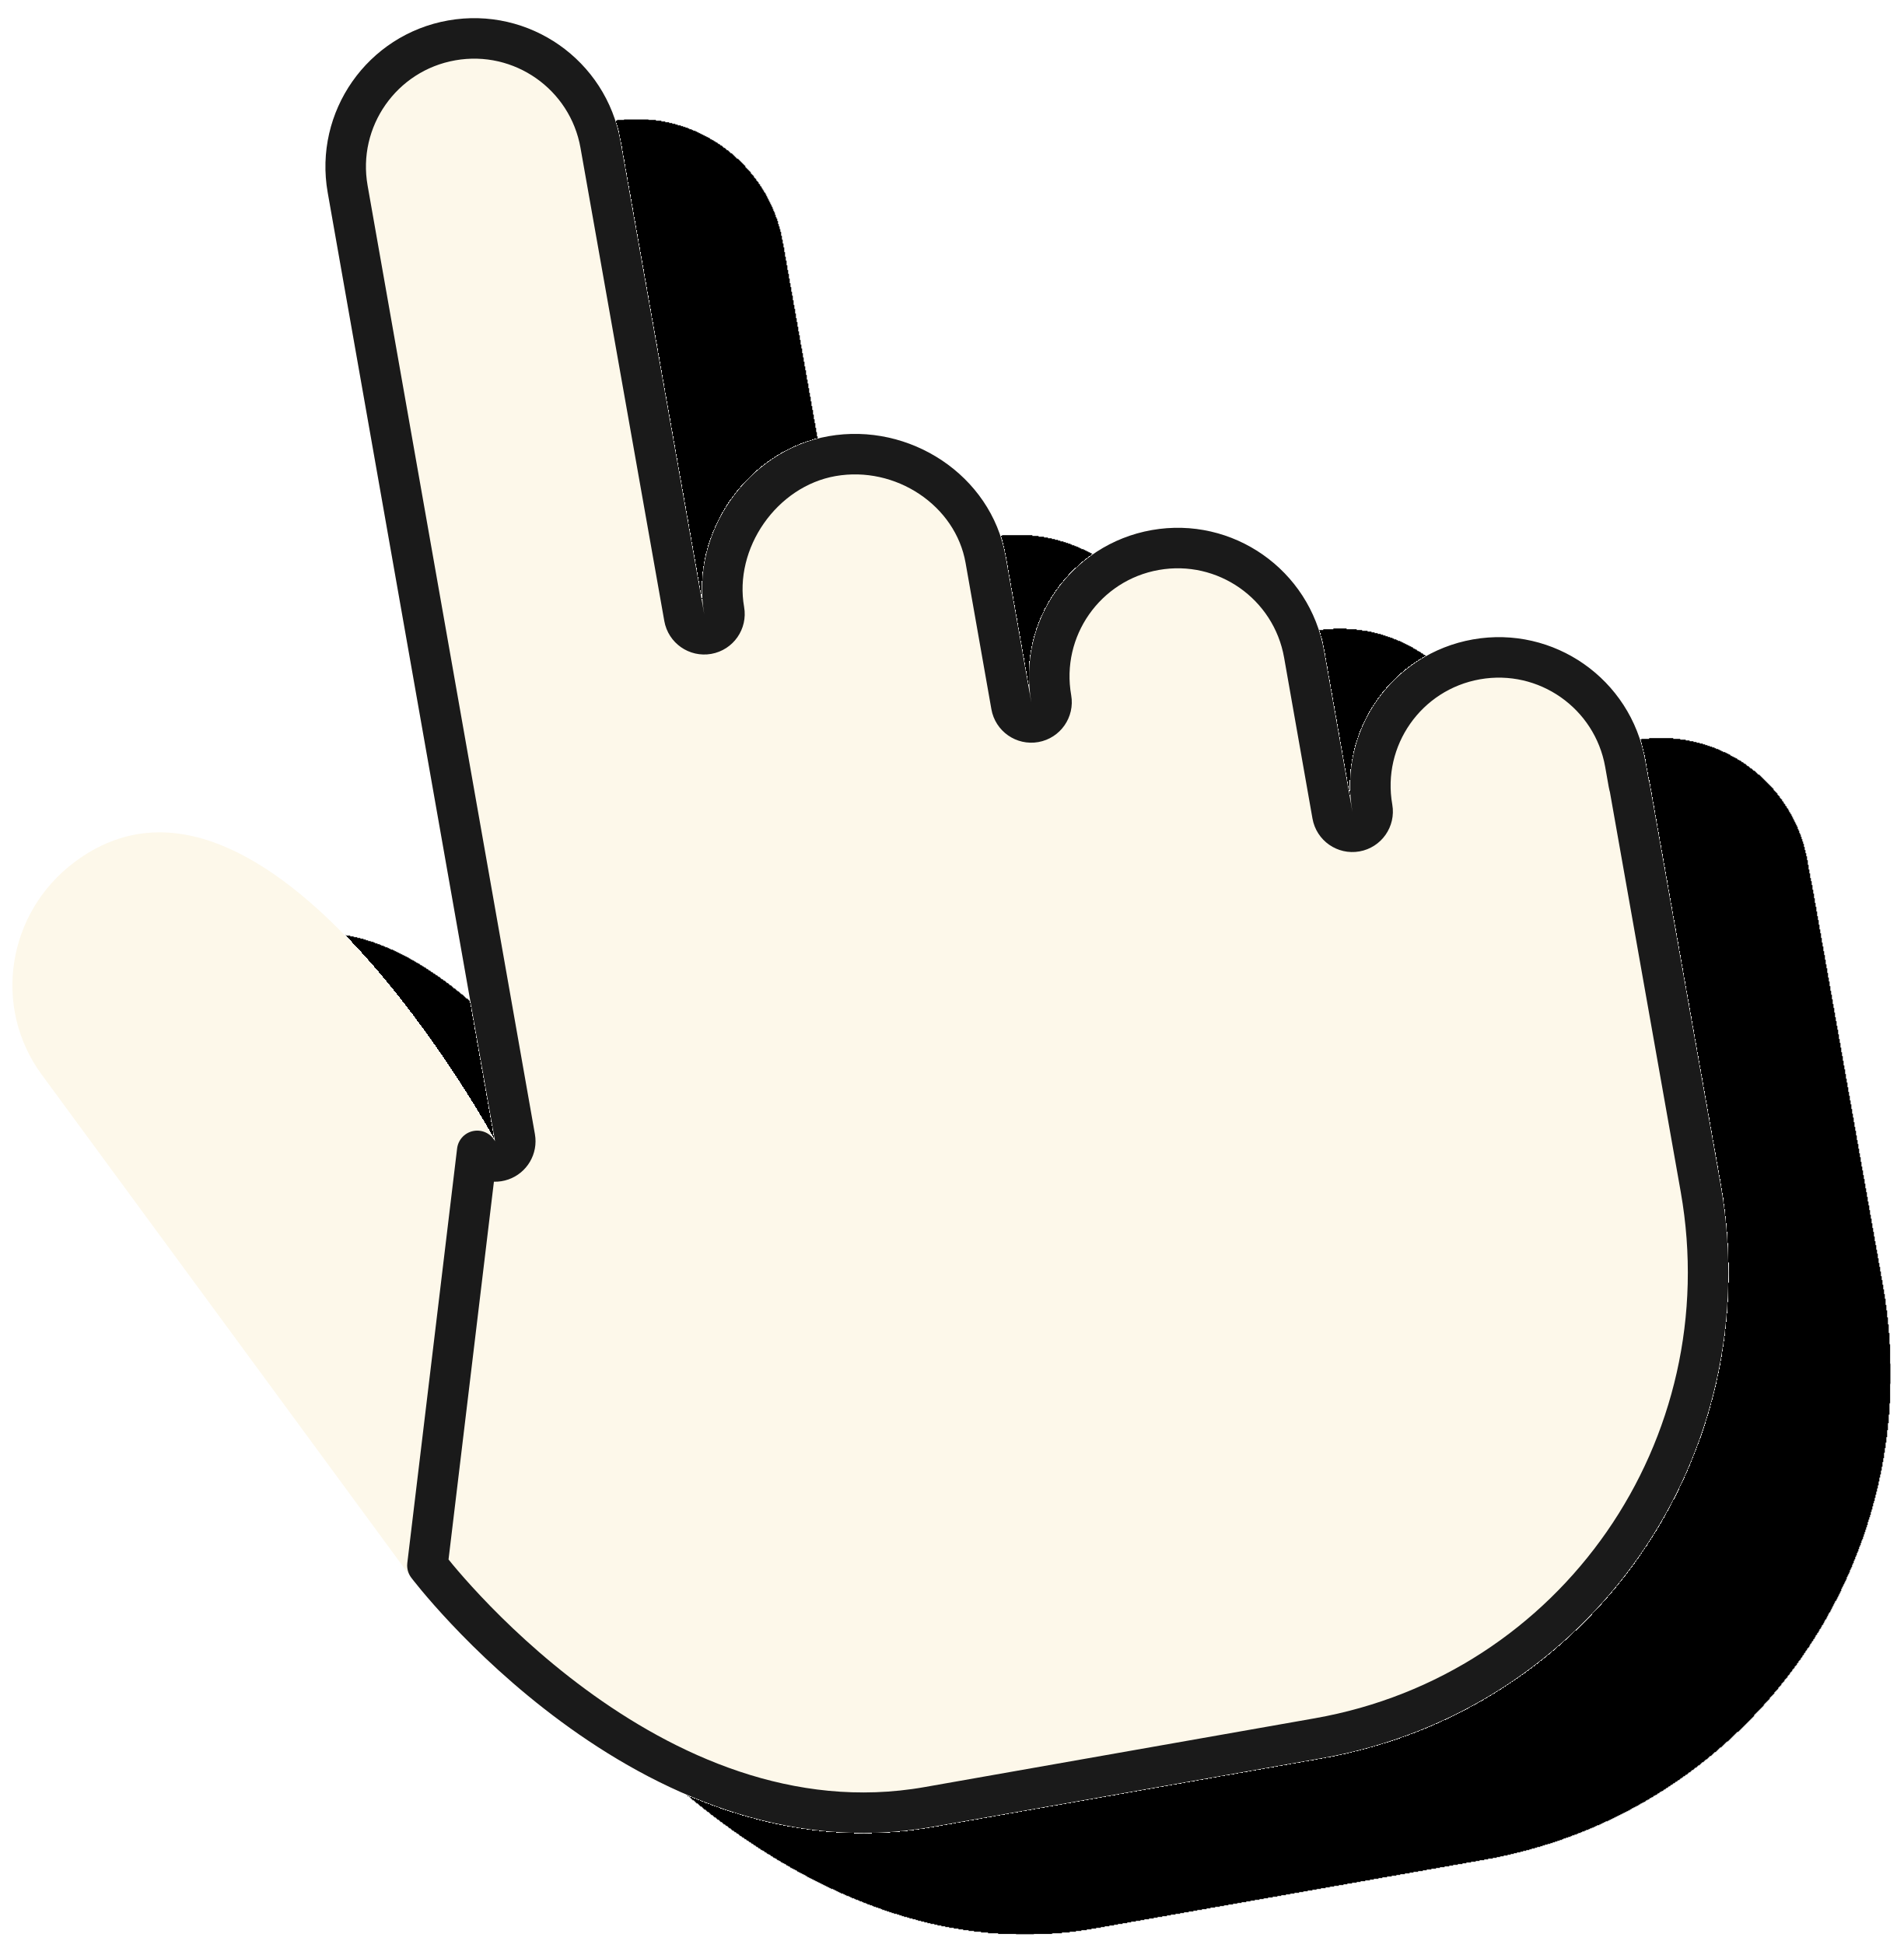
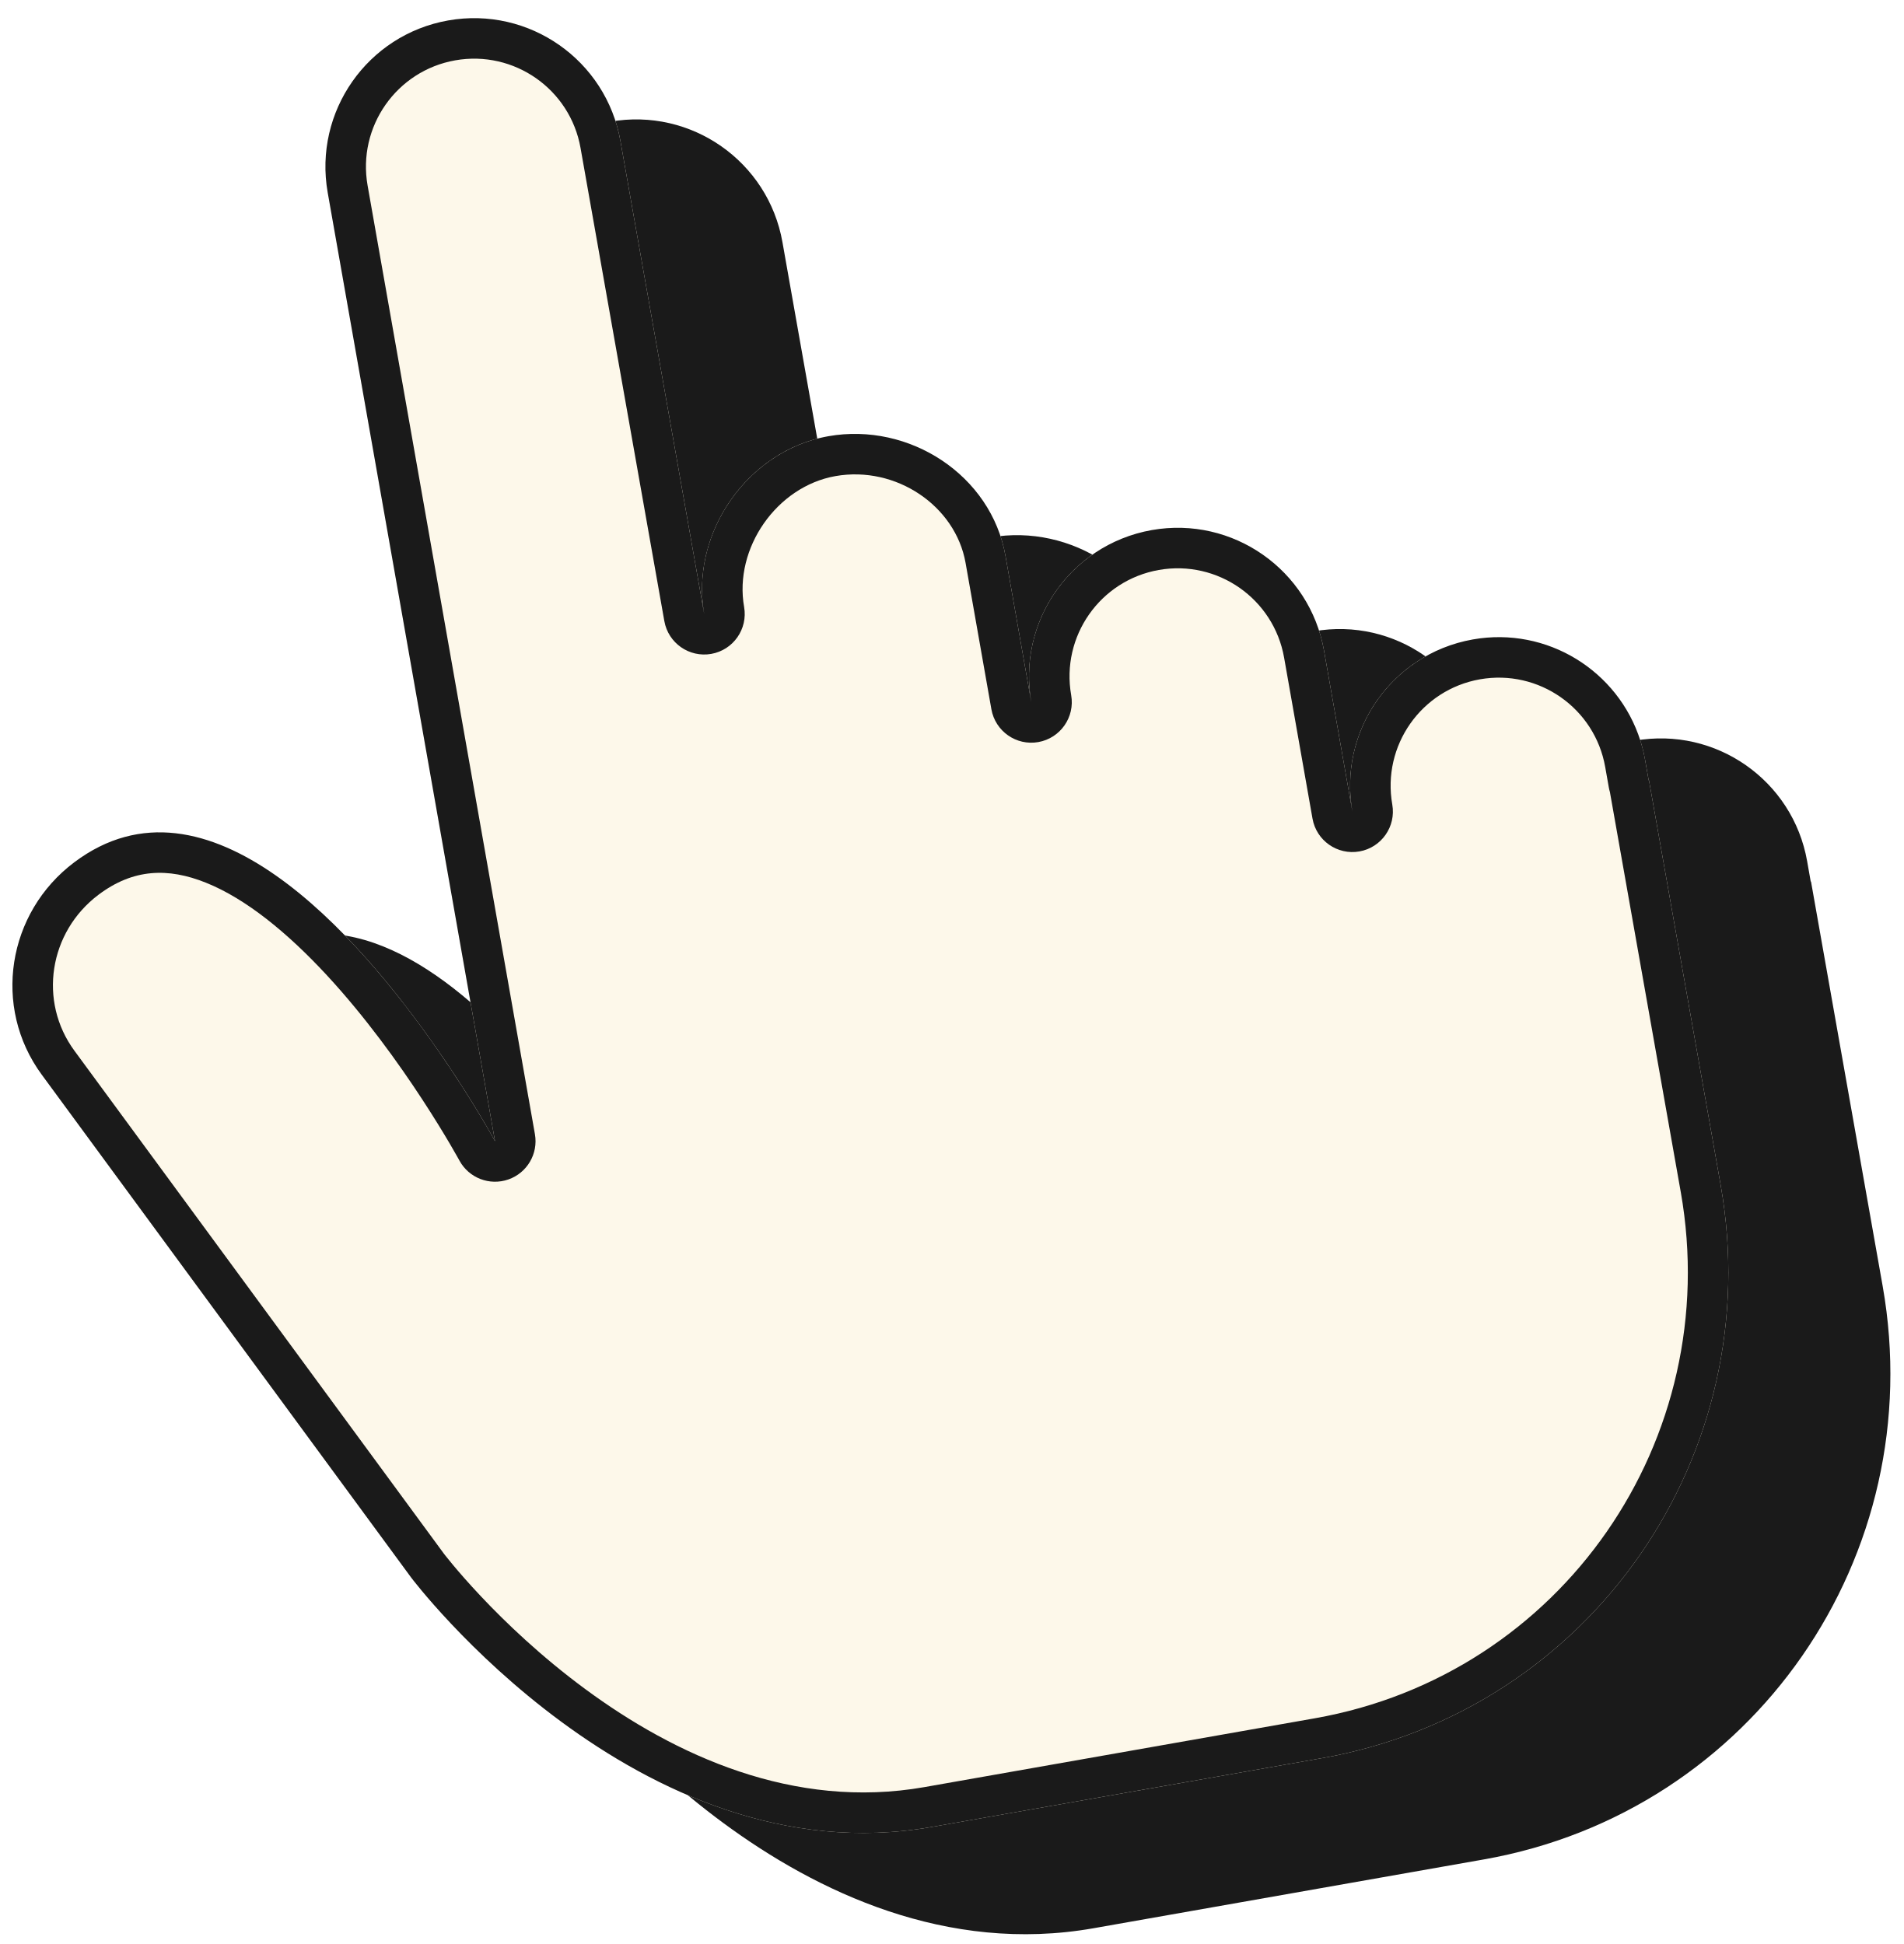
<svg xmlns="http://www.w3.org/2000/svg" width="94" height="96" viewBox="0 0 94 96" fill="none">
-   <g filter="url(#filter0_d_105_242)">
-     <path d="M81.412 38.532L81.398 38.534L81.221 37.528C80.517 33.538 76.712 30.873 72.721 31.576C68.73 32.28 66.066 36.086 66.769 40.076L65.368 32.128C64.664 28.137 60.858 25.473 56.868 26.176C52.877 26.88 50.212 30.686 50.916 34.676L49.642 27.45C48.938 23.46 44.892 20.837 40.901 21.541C36.91 22.245 34.065 26.331 34.768 30.321L30.631 6.961C29.928 2.97 26.122 0.305 22.131 1.009C18.141 1.713 15.476 5.518 16.18 9.509L24.44 56.357C24.44 56.357 13.133 35.461 3.665 42.584C0.355 45.074 -0.392 49.73 2.06 53.069L20.303 77.908C20.303 77.908 31.494 92.777 45.988 90.222L65.257 86.824C78.559 84.478 87.297 71.819 84.951 58.516L81.412 38.532Z" fill="#FDF8EA" />
-     <path d="M23.561 56.833L23.561 56.833C23.794 57.264 24.306 57.462 24.769 57.301C25.232 57.139 25.51 56.666 25.425 56.183L17.164 9.335C16.556 5.889 18.858 2.601 22.305 1.994C25.752 1.386 29.039 3.688 29.646 7.134L29.646 7.135L33.783 30.495L33.783 30.496C33.88 31.039 34.398 31.402 34.942 31.306C35.486 31.21 35.849 30.691 35.753 30.148C35.753 30.147 35.753 30.147 35.753 30.147C35.145 26.697 37.631 23.133 41.075 22.526C44.564 21.911 48.057 24.218 48.657 27.624L49.931 34.85C50.027 35.394 50.546 35.757 51.09 35.661C51.633 35.565 51.997 35.046 51.901 34.502C51.293 31.056 53.595 27.769 57.041 27.161C60.488 26.553 63.775 28.855 64.383 32.301L65.784 40.25C65.88 40.794 66.399 41.157 66.943 41.061C67.487 40.965 67.85 40.447 67.754 39.903C67.146 36.456 69.448 33.169 72.895 32.561C76.341 31.953 79.628 34.255 80.236 37.702L80.414 38.708C80.423 38.763 80.438 38.817 80.456 38.869L83.966 58.69C83.966 58.69 83.966 58.69 83.966 58.691C86.217 71.457 77.834 83.591 65.083 85.839L45.814 89.237C38.955 90.446 32.813 87.542 28.304 84.218C26.059 82.564 24.252 80.828 23.006 79.505C22.384 78.845 21.904 78.29 21.581 77.902C21.42 77.708 21.298 77.556 21.217 77.454C21.177 77.403 21.147 77.365 21.128 77.34L21.107 77.313L21.103 77.307L21.102 77.306L23.561 56.833Z" stroke="#1A1A1A" stroke-width="2" stroke-linejoin="round" />
-   </g>
-   <defs>
-     <filter id="filter0_d_105_242" x="0.612" y="0.896" width="92.719" height="94.621" filterUnits="userSpaceOnUse" color-interpolation-filters="sRGB">
-       <feFlood flood-opacity="0" result="BackgroundImageFix" />
-       <feColorMatrix in="SourceAlpha" type="matrix" values="0 0 0 0 0 0 0 0 0 0 0 0 0 0 0 0 0 0 127 0" result="hardAlpha" />
-       <feOffset dx="8" dy="5" />
-       <feComposite in2="hardAlpha" operator="out" />
-       <feColorMatrix type="matrix" values="0 0 0 0 0 0 0 0 0 0 0 0 0 0 0 0 0 0 1 0" />
-       <feBlend mode="normal" in2="BackgroundImageFix" result="effect1_dropShadow_105_242" />
-       <feBlend mode="normal" in="SourceGraphic" in2="effect1_dropShadow_105_242" result="shape" />
-     </filter>
-   </defs>
+   <path d="M89.412 43.532L89.398 43.535L89.221 42.528C88.517 38.538 84.712 35.873 80.721 36.577C76.73 37.28 74.066 41.086 74.769 45.077L73.368 37.128C72.664 33.138 68.858 30.473 64.868 31.176C60.877 31.88 58.212 35.686 58.916 39.676L57.642 32.45C56.938 28.46 52.892 25.838 48.901 26.541C44.91 27.245 42.065 31.331 42.768 35.322L38.631 11.961C37.928 7.97 34.122 5.306 30.131 6.009C26.14 6.713 23.476 10.519 24.179 14.509L32.44 61.357C32.44 61.357 21.133 40.461 11.665 47.584C8.355 50.074 7.608 54.73 10.06 58.069L28.303 82.908C28.303 82.908 39.494 97.778 53.988 95.222L73.257 91.824C86.559 89.479 95.296 76.819 92.951 63.517L89.412 43.532Z" fill="#1A1A1A" />
+   <path d="M81.412 38.532L81.398 38.535L81.221 37.528C80.517 33.538 76.712 30.873 72.721 31.577C68.73 32.28 66.066 36.086 66.769 40.077L65.368 32.128C64.664 28.138 60.858 25.473 56.868 26.176C52.877 26.88 50.212 30.686 50.916 34.676L49.642 27.451C48.938 23.46 44.892 20.838 40.901 21.541C36.91 22.245 34.065 26.331 34.768 30.322L30.631 6.961C29.927 2.97 26.122 0.306 22.131 1.009C18.14 1.713 15.476 5.519 16.179 9.509L24.44 56.357C24.44 56.357 13.133 35.461 3.665 42.584C0.355 45.074 -0.392 49.73 2.06 53.069L20.303 77.908C20.303 77.908 31.494 92.778 45.988 90.222L65.257 86.824C78.559 84.479 87.296 71.819 84.951 58.517L81.412 38.532Z" fill="#FDF8EA" />
+   <path fill-rule="evenodd" clip-rule="evenodd" d="M20.303 77.908C20.303 77.908 31.494 92.778 45.988 90.222L65.257 86.824C78.559 84.479 87.296 71.819 84.951 58.517L81.412 38.532L81.398 38.535L81.221 37.528C81.168 37.226 81.097 36.931 81.009 36.645C81.002 36.623 80.995 36.6 80.988 36.577C79.894 33.125 76.385 30.93 72.721 31.577C70.65 31.942 68.936 33.143 67.865 34.771C66.872 36.28 66.431 38.157 66.769 40.077L65.368 32.128C64.664 28.138 60.858 25.473 56.868 26.176C54.797 26.542 53.083 27.742 52.011 29.371C51.018 30.88 50.577 32.757 50.916 34.676L49.642 27.451C48.938 23.46 44.892 20.838 40.901 21.541C38.775 21.916 36.973 23.252 35.861 25.021C34.885 26.572 34.439 28.457 34.768 30.322L30.631 6.961C29.927 2.97 26.122 0.306 22.131 1.009C18.14 1.713 15.476 5.519 16.179 9.509L24.44 56.357C24.44 56.357 23.371 54.381 21.615 51.852C17.66 46.155 10.222 37.651 3.665 42.584C0.355 45.074 -0.392 49.73 2.06 53.069L20.303 77.908ZM22.681 57.308L22.676 57.3L22.656 57.263C22.637 57.228 22.607 57.175 22.567 57.105C22.488 56.964 22.368 56.754 22.211 56.486C21.897 55.952 21.435 55.191 20.851 54.298C19.678 52.502 18.037 50.213 16.135 48.158C14.206 46.074 12.147 44.382 10.162 43.588C8.297 42.841 6.577 42.895 4.867 44.182C2.409 46.031 1.886 49.453 3.672 51.885L21.903 76.707L21.92 76.73C21.937 76.752 21.964 76.787 22.002 76.835C22.077 76.93 22.194 77.076 22.349 77.262C22.661 77.636 23.127 78.176 23.734 78.82C24.95 80.111 26.713 81.803 28.897 83.413C33.306 86.664 39.169 89.393 45.641 88.252L64.909 84.855C77.108 82.704 85.137 71.095 82.982 58.865C82.982 58.865 82.982 58.865 82.982 58.865C82.982 58.865 82.981 58.864 82.981 58.864L79.483 39.111C79.461 39.036 79.442 38.96 79.429 38.882L79.251 37.876C78.739 34.973 75.971 33.034 73.068 33.546C70.165 34.058 68.227 36.827 68.739 39.729C68.931 40.817 68.204 41.855 67.117 42.046C66.029 42.238 64.991 41.512 64.8 40.424L63.398 32.475C62.886 29.573 60.118 27.634 57.215 28.146C54.312 28.658 52.374 31.426 52.886 34.329C53.077 35.417 52.351 36.454 51.263 36.646C50.175 36.838 49.138 36.111 48.946 35.024L47.672 27.798C47.175 24.978 44.236 22.984 41.248 23.511C38.351 24.022 36.225 27.066 36.738 29.974C36.929 31.062 36.204 32.099 35.116 32.291C34.029 32.483 32.991 31.758 32.799 30.67L28.662 7.308C28.15 4.405 25.381 2.467 22.478 2.979C19.576 3.491 17.637 6.259 18.149 9.162L26.41 56.01C26.58 56.976 26.024 57.923 25.098 58.245C24.172 58.568 23.148 58.172 22.681 57.309C22.681 57.309 22.681 57.309 22.681 57.308Z" fill="#1A1A1A" />
</svg>
